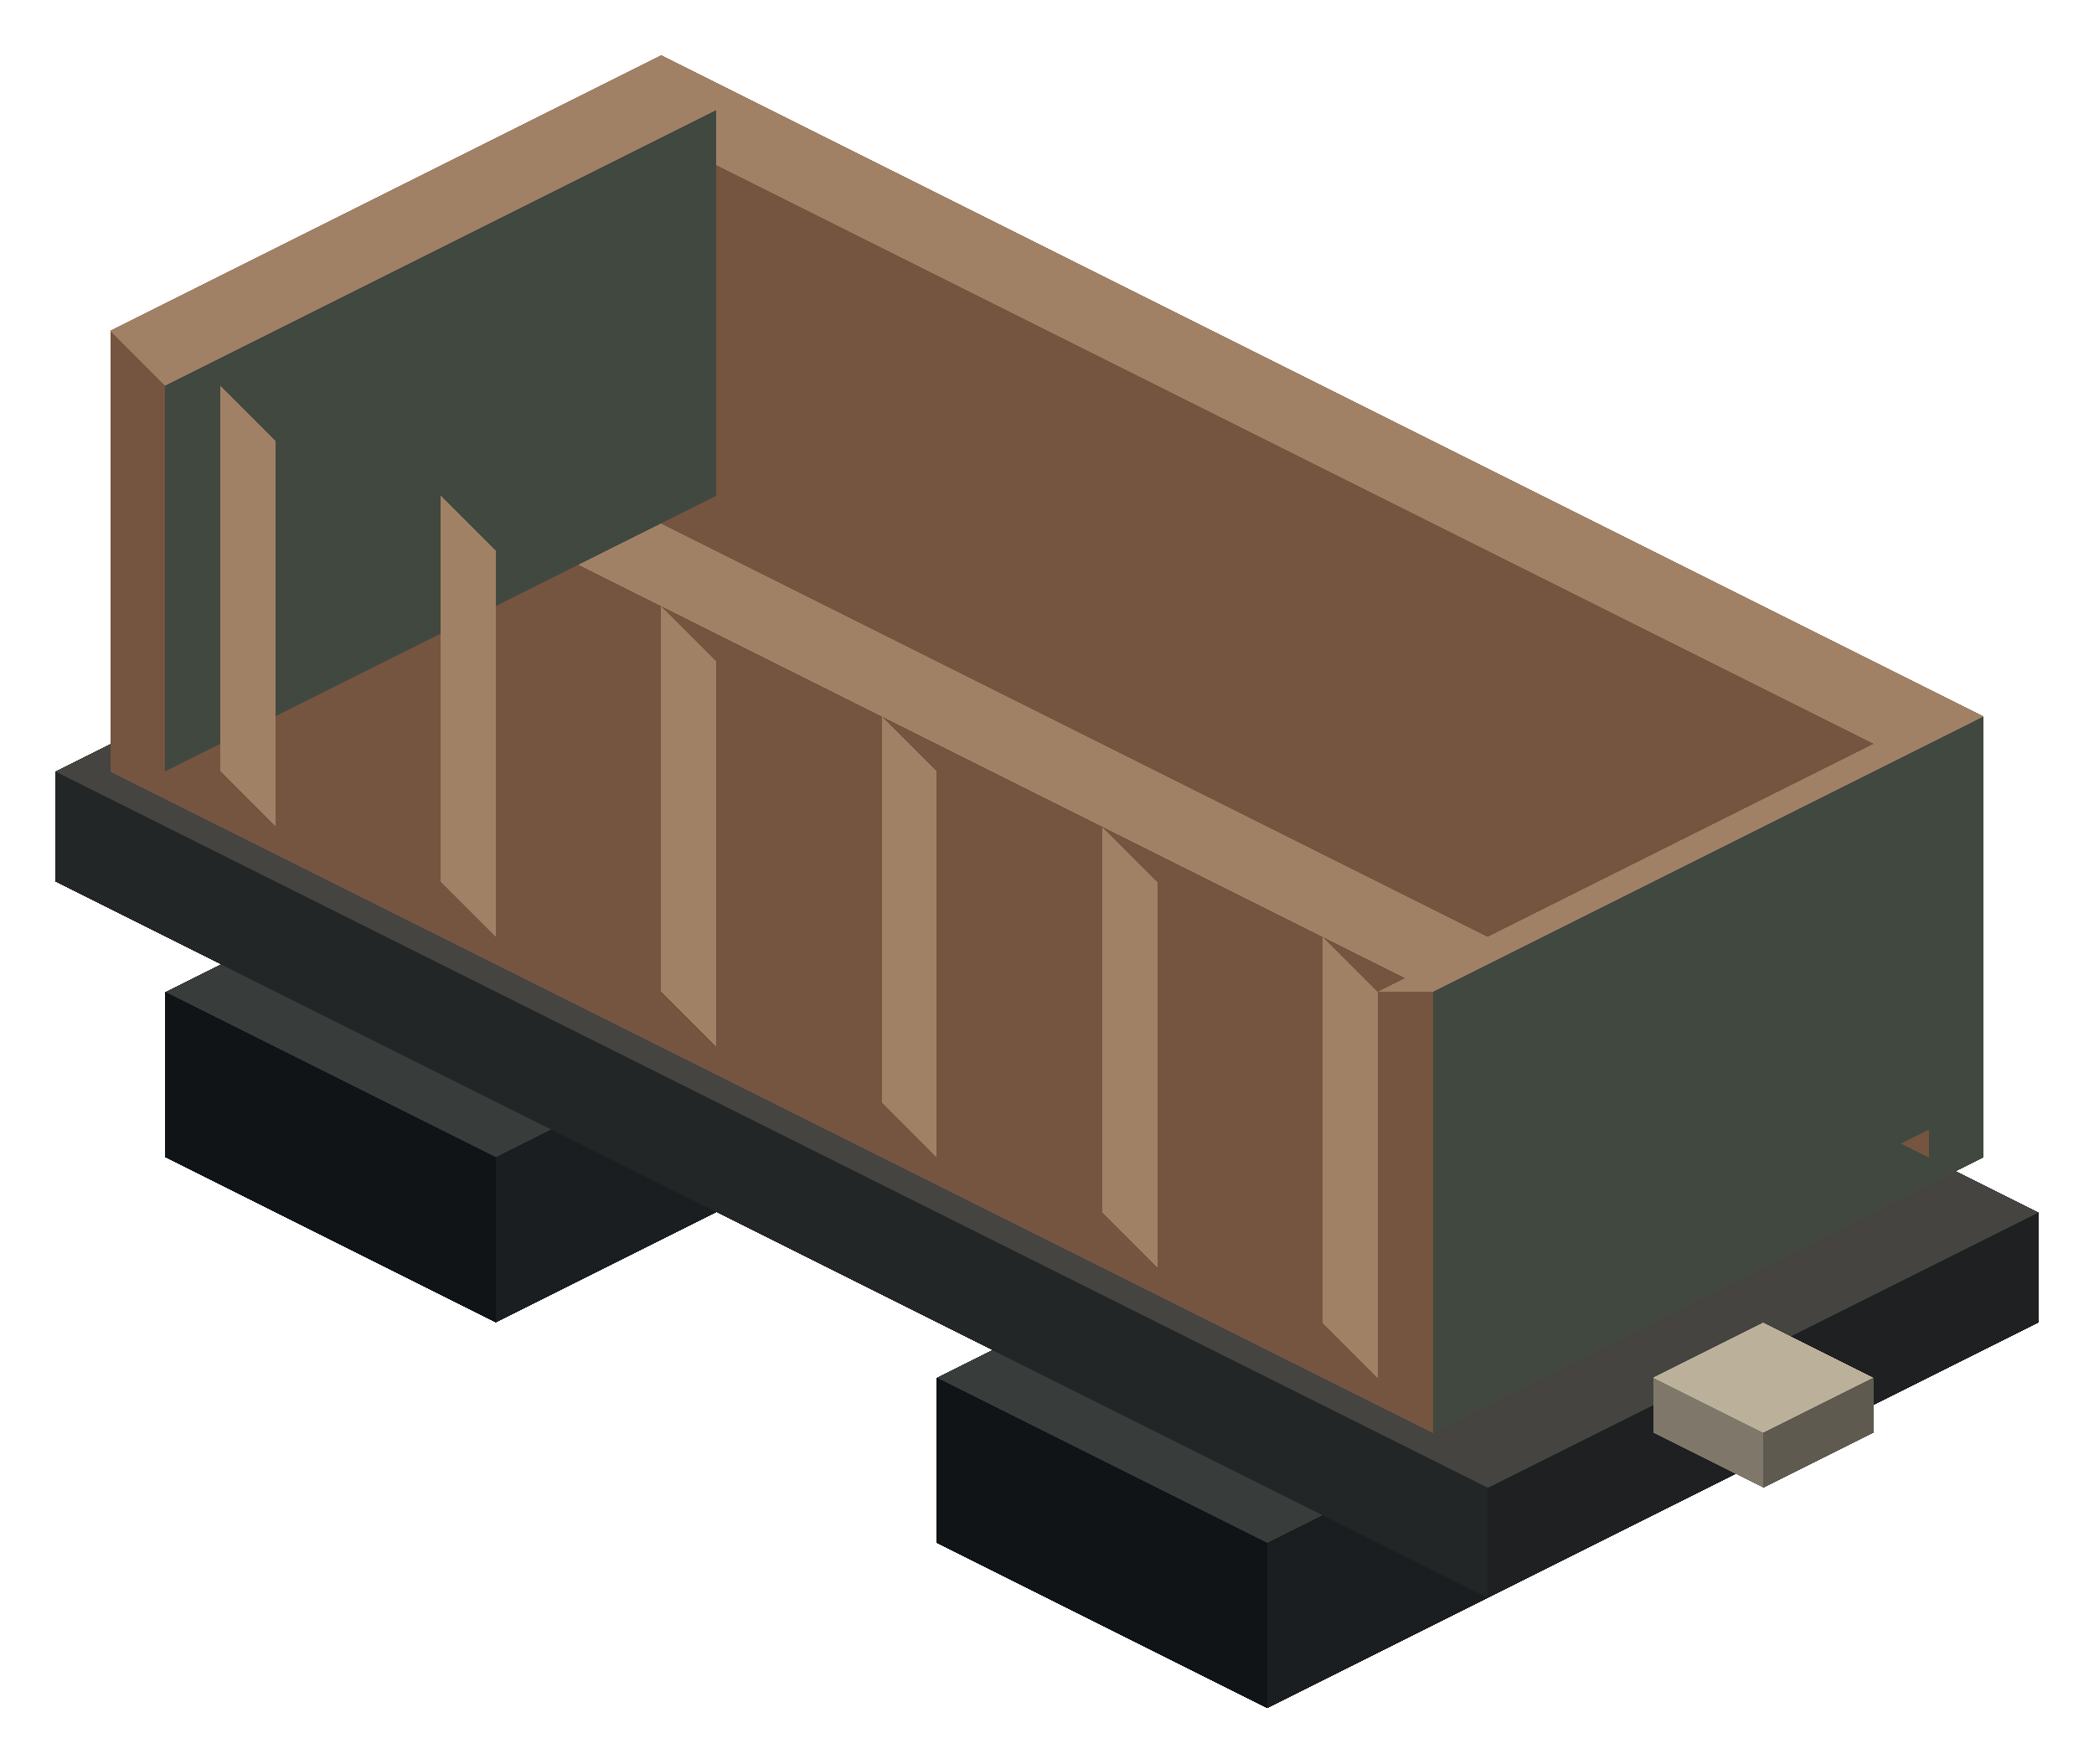
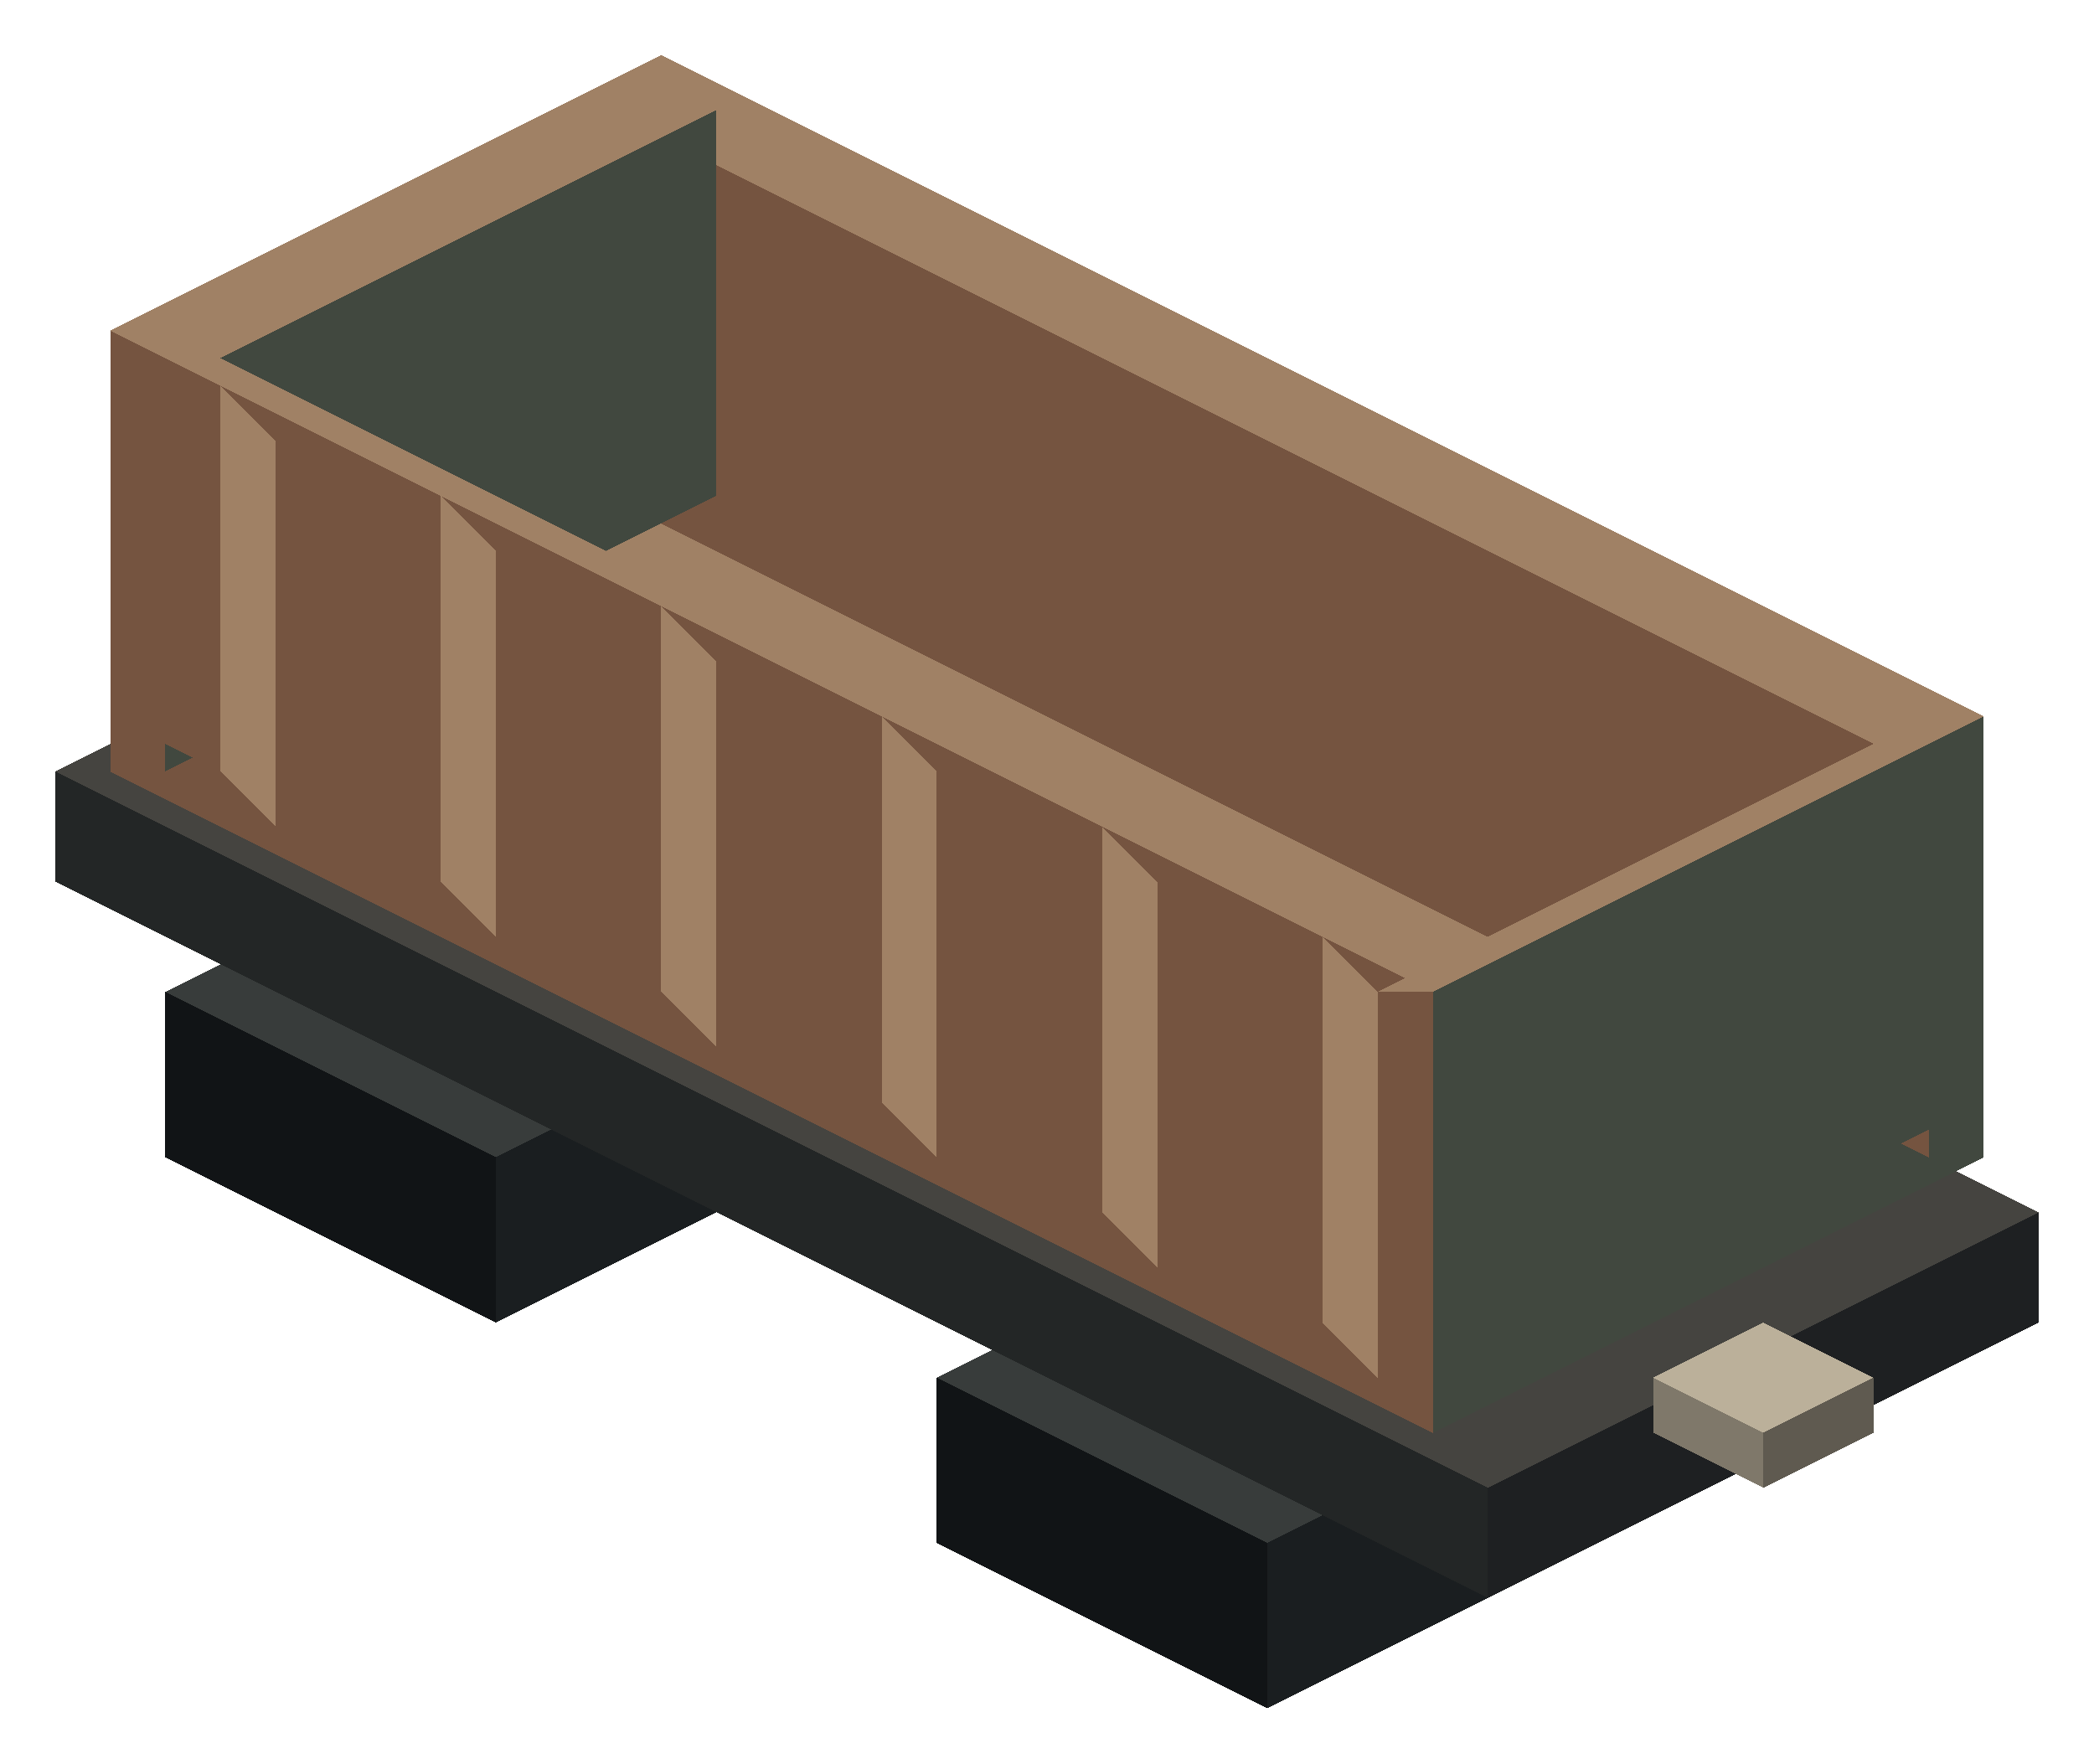
<svg xmlns="http://www.w3.org/2000/svg" width="38" height="32" viewBox="0 0 38 32" shape-rendering="crispEdges" data-template="railyard-car-gondola-high-sided" data-anchor-x="6" data-anchor-y="16" data-length-m="13">
  <g id="coupler">
    <polygon points="4,12 6,11 8,12 8,13 6,14 4,13" fill="#5f5a50" />
    <polygon points="4,13 6,14 6,13 4,12" fill="#7f786a" />
    <polygon points="8,13 6,14 6,13 8,12" fill="#5f5a50" />
    <polygon points="6,11 8,12 6,13 4,12" fill="#bbb09a" />
  </g>
  <g id="trucks">
    <polygon points="3,18 15,12 21,15 21,18 9,24 3,21" fill="#1a1e20" />
    <polygon points="3,21 9,24 9,21 3,18" fill="#111416" />
    <polygon points="21,18 9,24 9,21 21,15" fill="#1a1e20" />
    <polygon points="15,12 21,15 9,21 3,18" fill="#383c3b" />
    <polygon points="17,25 29,19 35,22 35,25 23,31 17,28" fill="#1a1e20" />
    <polygon points="17,28 23,31 23,28 17,25" fill="#111416" />
    <polygon points="35,25 23,31 23,28 35,22" fill="#1a1e20" />
    <polygon points="29,19 35,22 23,28 17,25" fill="#383c3b" />
  </g>
  <g id="underframe">
    <polygon points="1,14 11,9 37,22 37,24 27,29 1,16" fill="#1e2022" />
    <polygon points="1,16 27,29 27,27 1,14" fill="#232626" />
    <polygon points="37,24 27,29 27,27 37,22" fill="#1e2022" />
    <polygon points="11,9 37,22 27,27 1,14" fill="#454440" />
  </g>
  <g id="body">
    <polygon points="2,13 12,8 36,20 36,21 26,26 2,14" fill="#41483f" />
    <polygon points="2,14 26,26 26,25 2,13" fill="#755440" />
    <polygon points="36,21 26,26 26,25 36,20" fill="#41483f" />
    <polygon points="12,8 36,20 26,25 2,13" fill="#a08165" />
+   </g>
+   <g id="far-wall">
    <polygon points="11,2 12,1 36,13 36,20 35,21 11,9" fill="#41483f" />
    <polygon points="11,9 35,21 35,14 11,2" fill="#755440" />
    <polygon points="36,20 35,21 35,14 36,13" fill="#41483f" />
    <polygon points="12,1 36,13 35,14 11,2" fill="#a08165" />
+   </g>
+   <g id="rear-wall">
+     <polygon points="2,6 12,1 13,2 13,9 3,14 2,13" fill="#41483f" />
+     <polygon points="2,13 3,14 3,7 2,6" fill="#755440" />
+     <polygon points="13,9 3,14 3,7 13,2" fill="#41483f" />
+     <polygon points="12,1 13,2 3,7 2,6" fill="#a08165" />
+   </g>
+   <g id="near-wall">
    <polygon points="2,6 3,6 27,18 27,25 26,25 2,13" fill="#41483f" />
    <polygon points="2,13 26,25 26,18 2,6" fill="#755440" />
    <polygon points="27,25 26,25 26,18 27,18" fill="#41483f" />
    <polygon points="3,6 27,18 26,18 2,6" fill="#a08165" />
-     <polygon points="2,6 12,1 13,2 13,9 3,14 2,13" fill="#41483f" />
-     <polygon points="2,13 3,14 3,7 2,6" fill="#755440" />
-     <polygon points="13,9 3,14 3,7 13,2" fill="#41483f" />
-     <polygon points="12,1 13,2 3,7 2,6" fill="#a08165" />
+   </g>
+   <g id="front-wall">
    <polygon points="25,18 35,13 36,13 36,20 26,25 25,25" fill="#41483f" />
    <polygon points="25,25 26,25 26,18 25,18" fill="#755440" />
    <polygon points="36,20 26,25 26,18 36,13" fill="#41483f" />
    <polygon points="35,13 36,13 26,18 25,18" fill="#a08165" />
+   </g>
+   <g id="wall-ribs">
    <polygon points="4,7 5,8 5,15 4,14" fill="#41483f" />
    <polygon points="4,14 5,15 5,8 4,7" fill="#a08165" />
    <polygon points="5,15 5,15 5,8 5,8" fill="#41483f" />
    <polygon points="4,7 5,8 5,8 4,7" fill="#a08165" />
    <polygon points="8,9 9,10 9,17 8,16" fill="#41483f" />
    <polygon points="8,16 9,17 9,10 8,9" fill="#a08165" />
    <polygon points="9,17 9,17 9,10 9,10" fill="#41483f" />
    <polygon points="8,9 9,10 9,10 8,9" fill="#a08165" />
    <polygon points="12,11 13,12 13,19 12,18" fill="#41483f" />
    <polygon points="12,18 13,19 13,12 12,11" fill="#a08165" />
    <polygon points="13,19 13,19 13,12 13,12" fill="#41483f" />
    <polygon points="12,11 13,12 13,12 12,11" fill="#a08165" />
    <polygon points="16,13 17,14 17,21 16,20" fill="#41483f" />
    <polygon points="16,20 17,21 17,14 16,13" fill="#a08165" />
    <polygon points="17,21 17,21 17,14 17,14" fill="#41483f" />
    <polygon points="16,13 17,14 17,14 16,13" fill="#a08165" />
    <polygon points="20,15 21,16 21,23 20,22" fill="#41483f" />
    <polygon points="20,22 21,23 21,16 20,15" fill="#a08165" />
    <polygon points="21,23 21,23 21,16 21,16" fill="#41483f" />
    <polygon points="20,15 21,16 21,16 20,15" fill="#a08165" />
    <polygon points="24,17 25,18 25,25 24,24" fill="#41483f" />
    <polygon points="24,24 25,25 25,18 24,17" fill="#a08165" />
    <polygon points="25,25 25,25 25,18 25,18" fill="#41483f" />
    <polygon points="24,17 25,18 25,18 24,17" fill="#a08165" />
  </g>
  <g id="coupler">
    <polygon points="30,25 32,24 34,25 34,26 32,27 30,26" fill="#5f5a50" />
    <polygon points="30,26 32,27 32,26 30,25" fill="#7f786a" />
    <polygon points="34,26 32,27 32,26 34,25" fill="#5f5a50" />
    <polygon points="32,24 34,25 32,26 30,25" fill="#bbb09a" />
  </g>
</svg>
